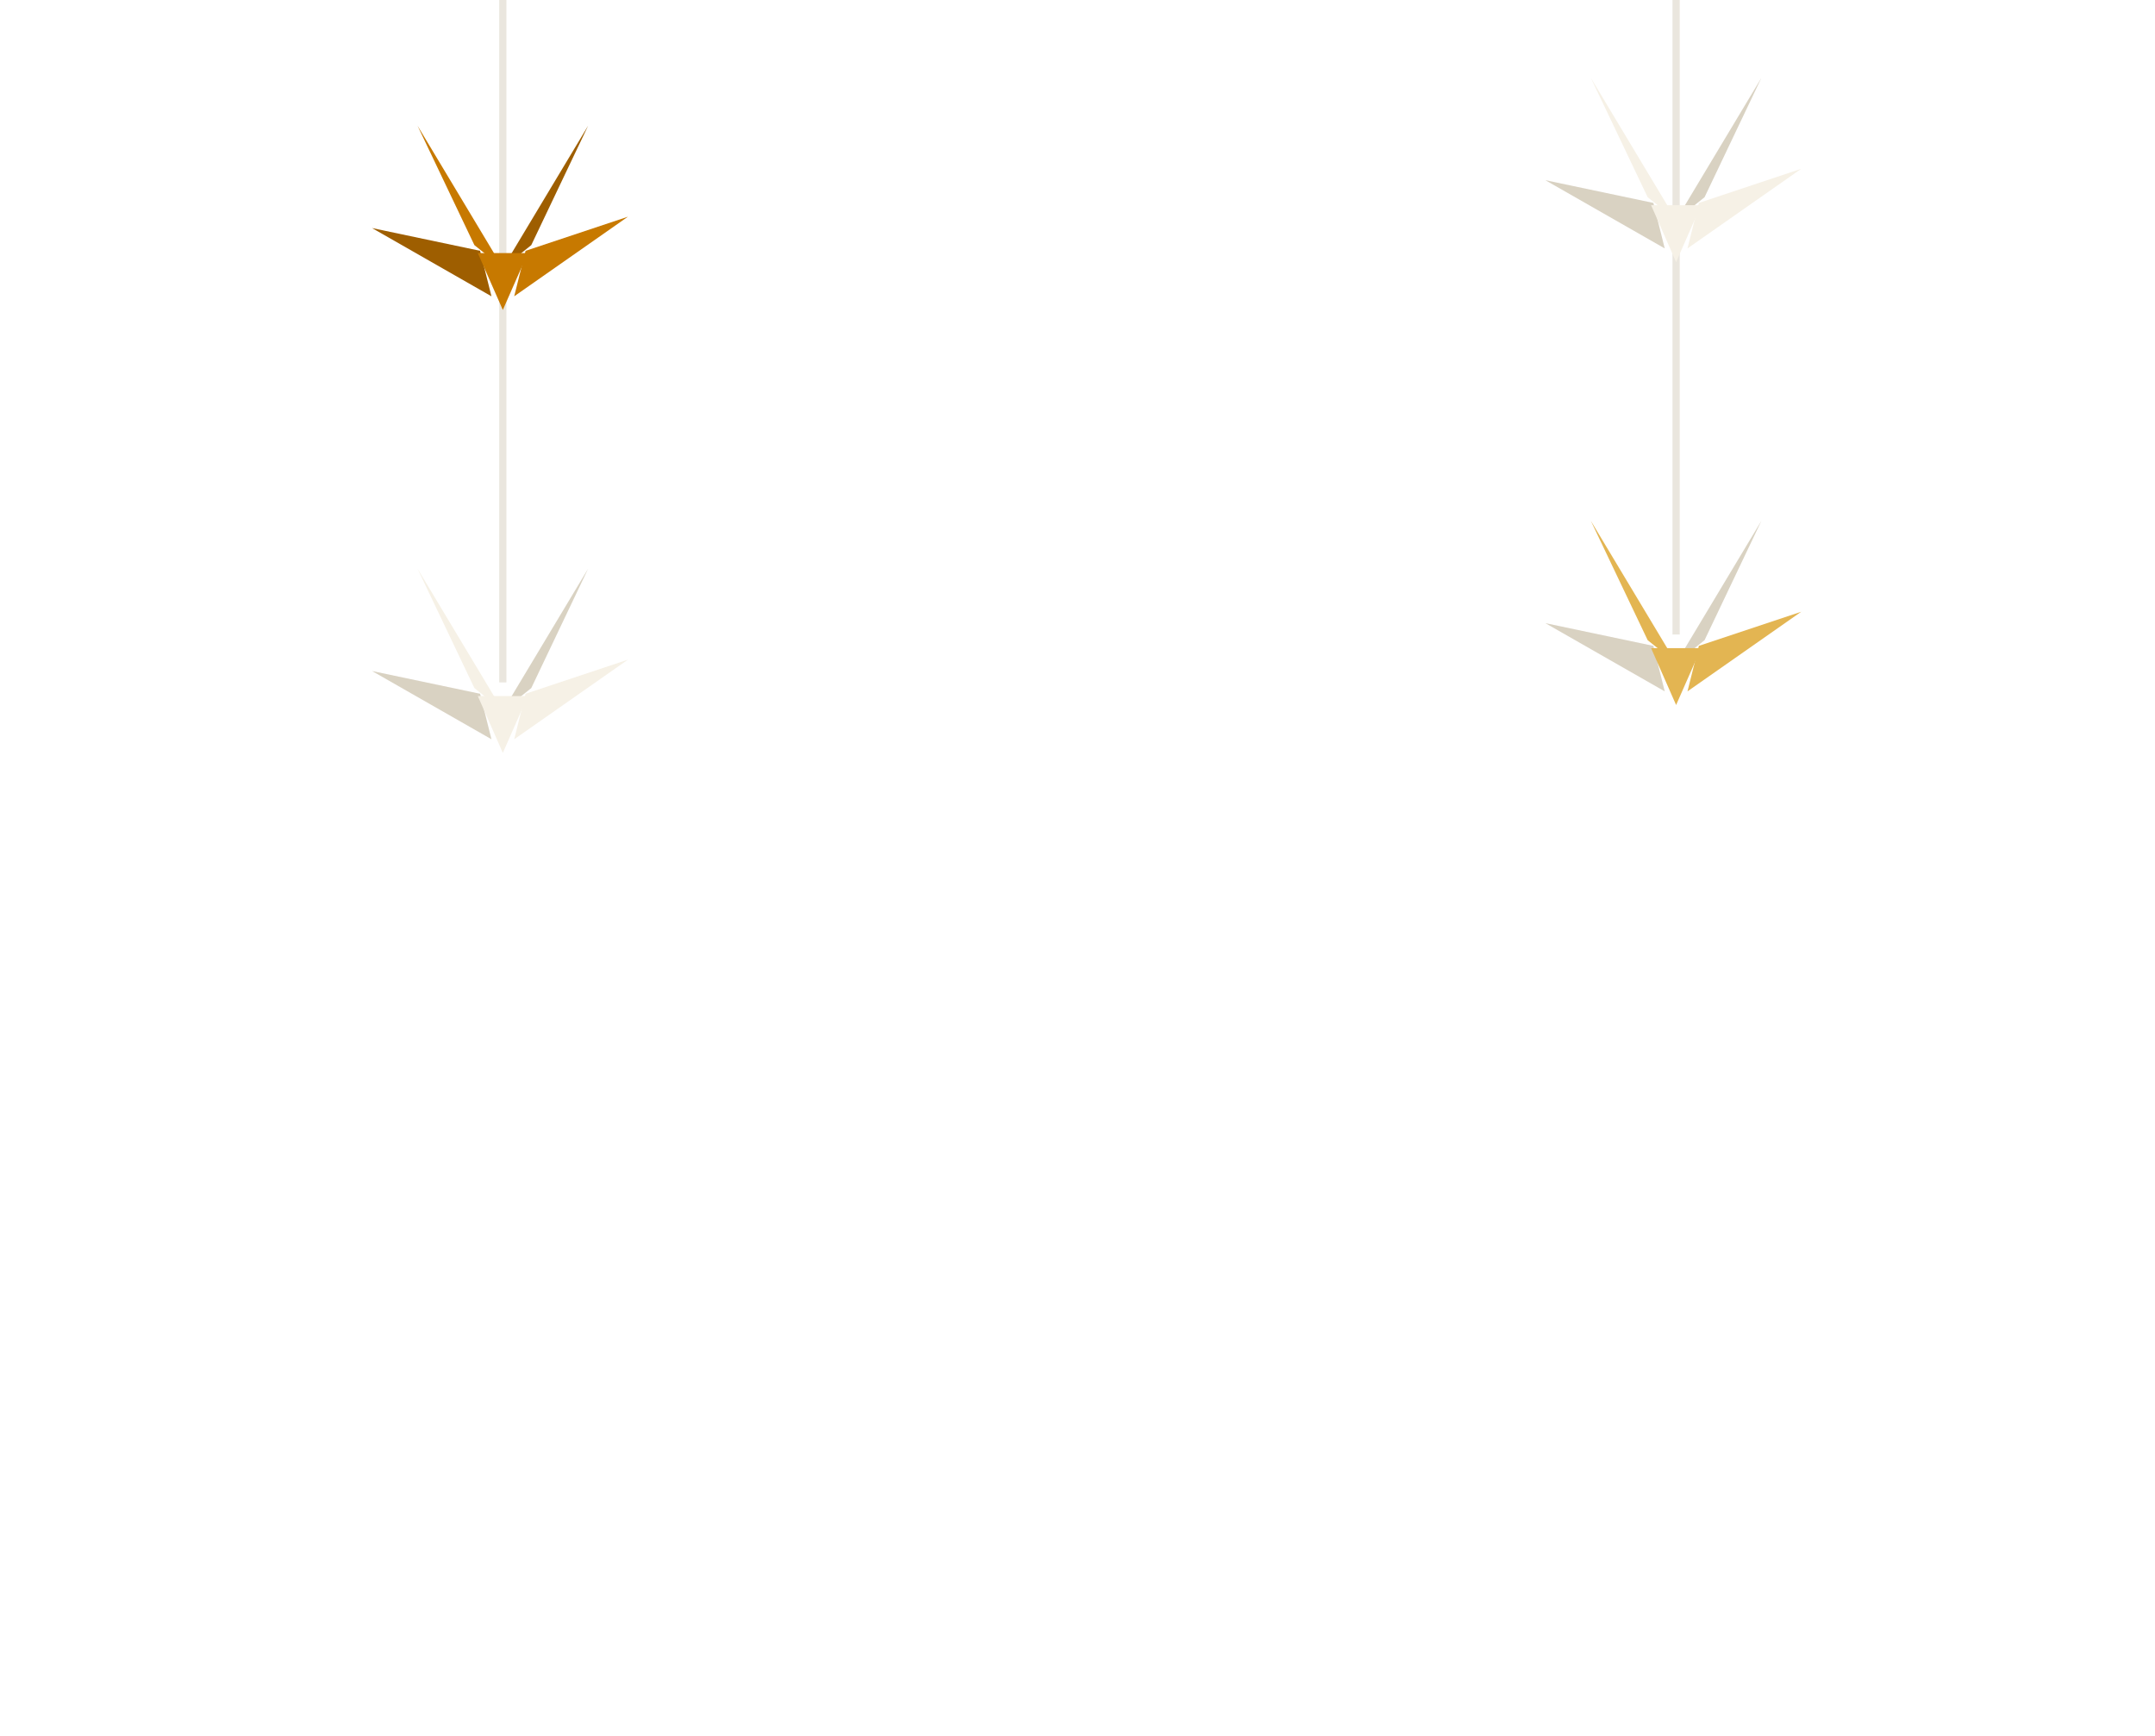
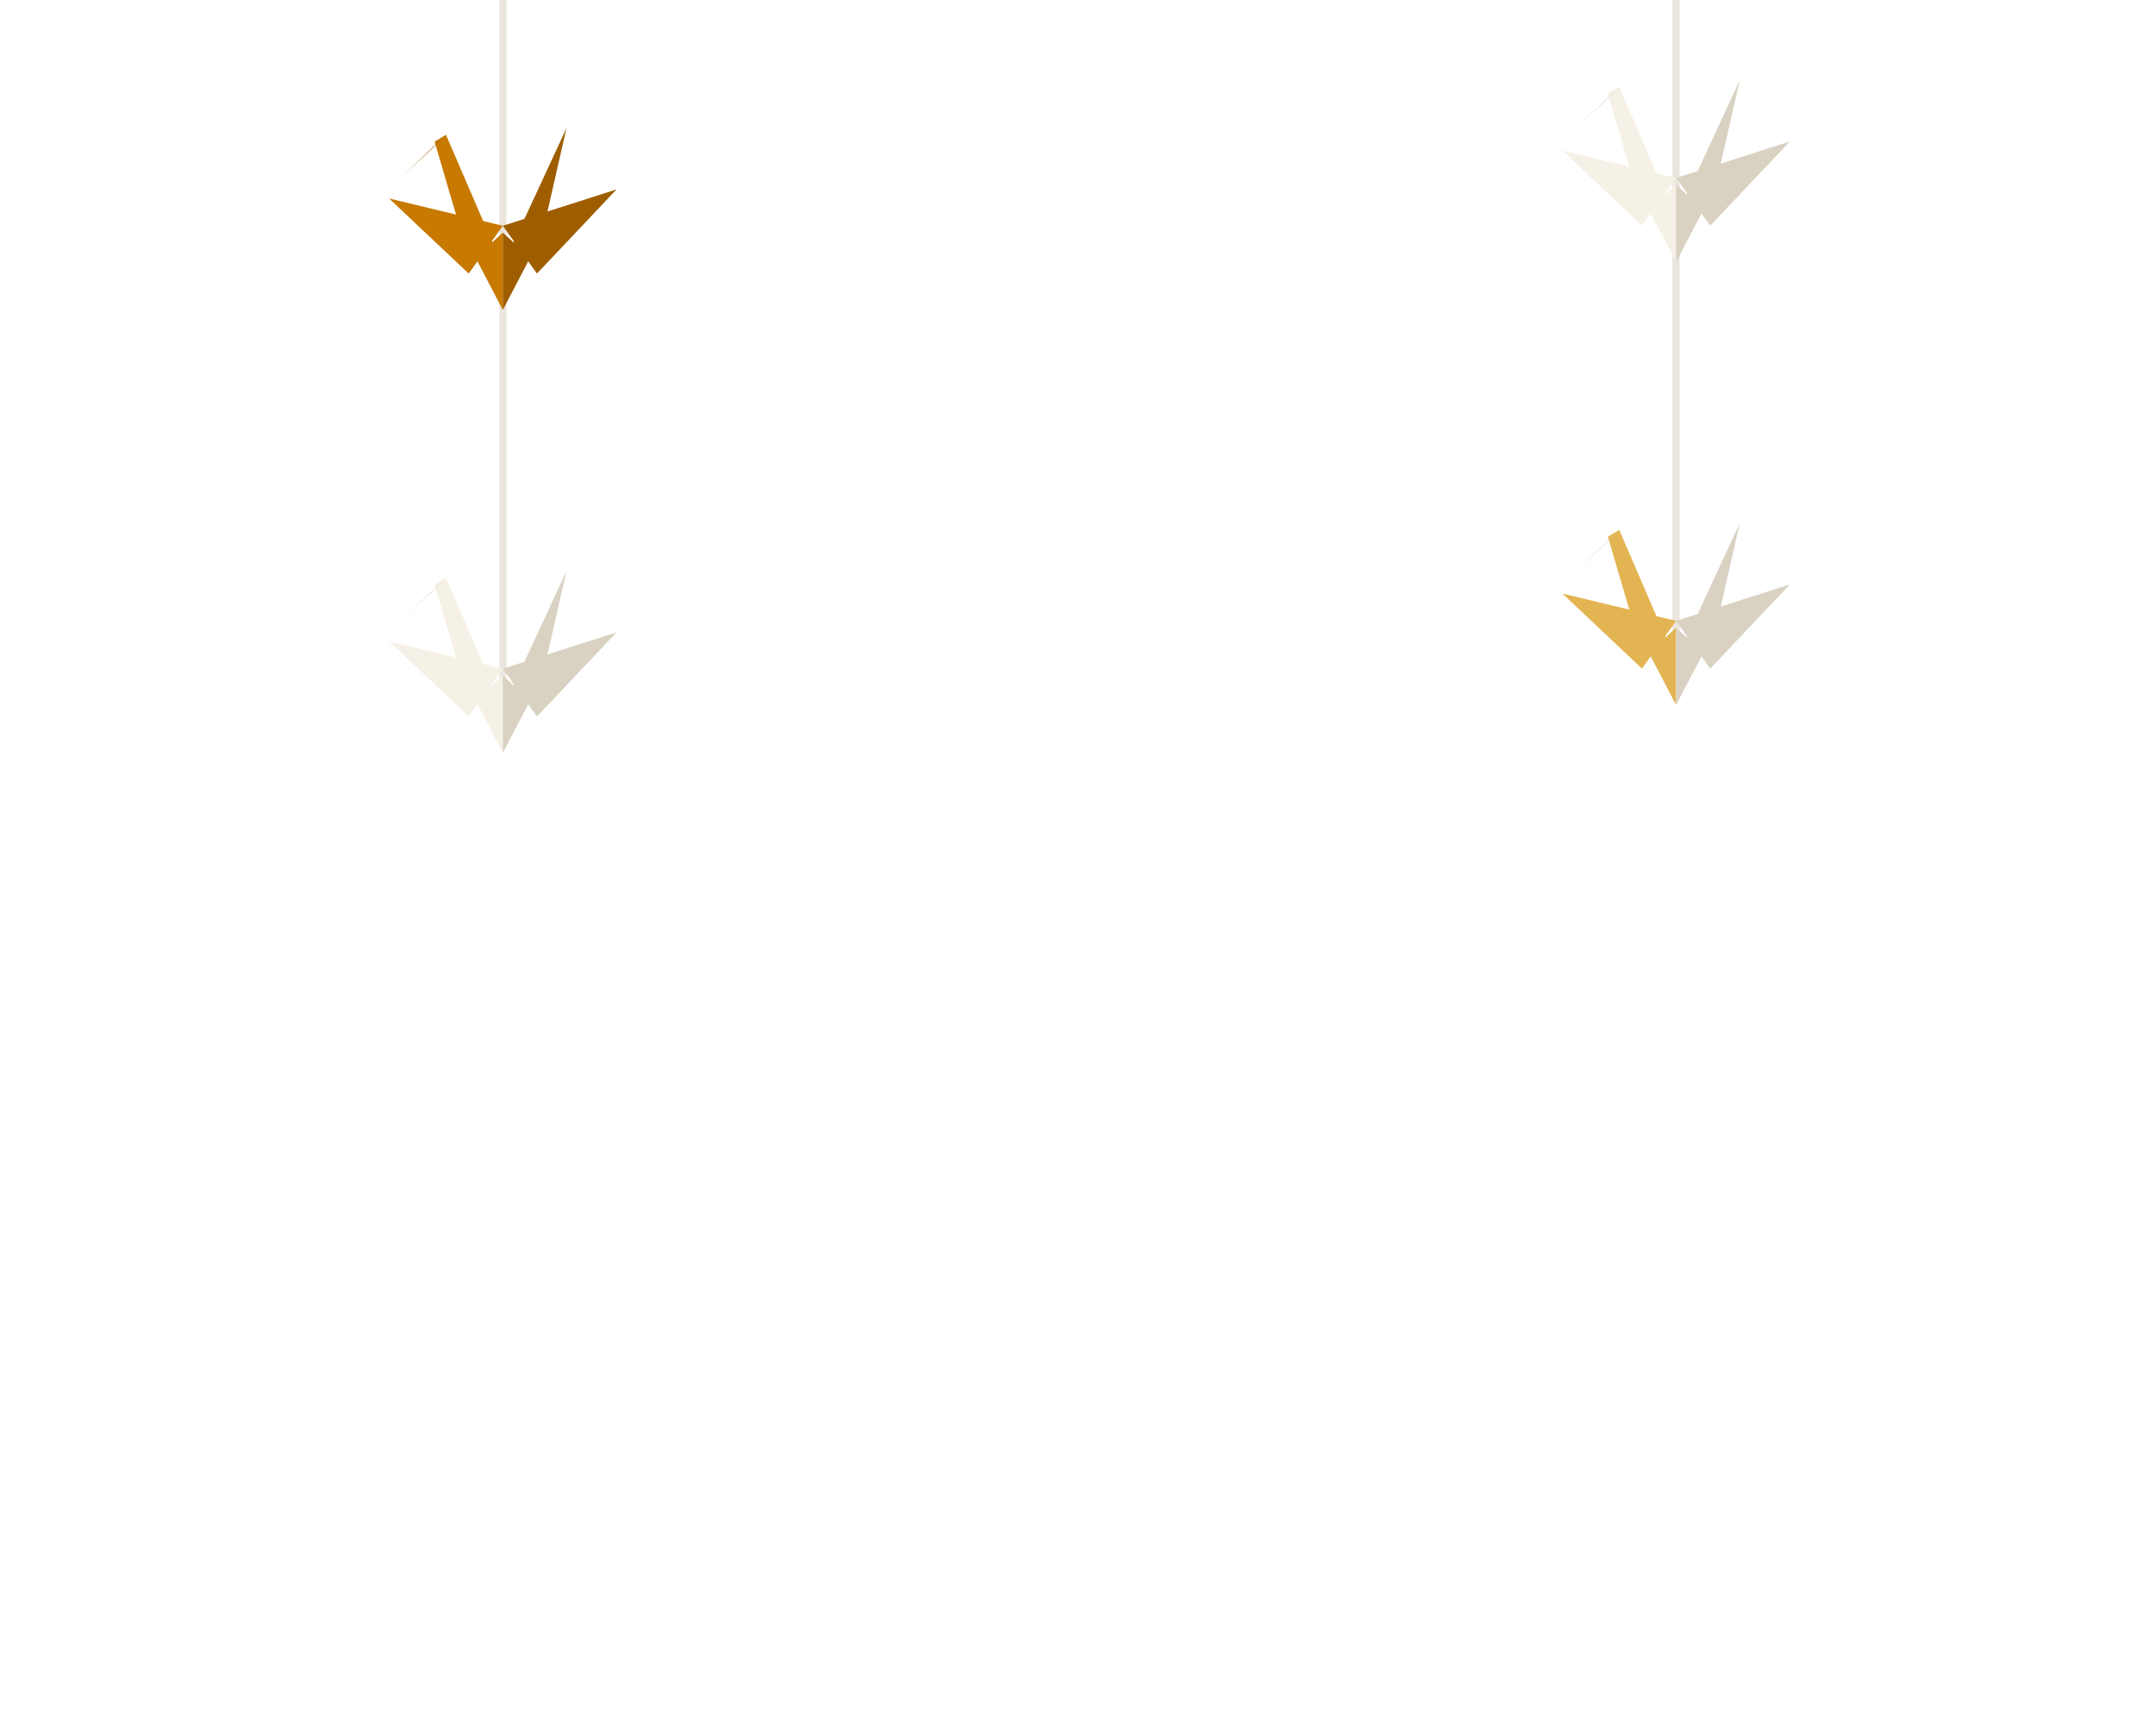
<svg xmlns="http://www.w3.org/2000/svg" viewBox="0 -10 360 290" width="360" height="290">
  <rect x="83.4" y="-10" width="1.2" height="114" fill="#D9D2C2" opacity="0.55" />
-   <path d="M84 34.75L69.75 11L79.25 30.95Z" fill="#C77900" />
-   <path d="M84 34.75L98.25 11L88.75 30.95Z" fill="#9E5E00" />
-   <path d="M80.2 31.9L62.15 28.1L82.1 39.5Z" fill="#9E5E00" />
-   <path d="M87.8 31.9L104.9 26.2L85.9 39.5Z" fill="#C77900" />
-   <path d="M79.82 32.28L88.18 32.28L84 41.78Z" fill="#C77900" />
-   <path d="M84 108.75L69.75 85L79.25 104.95Z" fill="#F6F1E6" />
-   <path d="M84 108.75L98.25 85L88.75 104.95Z" fill="#D9D2C2" />
-   <path d="M80.2 105.9L62.15 102.1L82.1 113.5Z" fill="#D9D2C2" />
-   <path d="M87.8 105.9L104.9 100.2L85.9 113.5Z" fill="#F6F1E6" />
-   <path d="M79.82 106.28L88.18 106.28L84 115.78Z" fill="#F6F1E6" />
+   <path d="M85.14 31.9L89.7 33.04L94.64 11.38Z" fill="#9E5E00" />
+   <path d="M82.86 31.9L78.3 33.04L72.6 13.66L74.5 12.52Z" fill="#C77900" />
+   <path d="M74.5 12.52L67.28 19.36L72.22 14.8Z" fill="#9E5E00" />
+   <path d="M84 27.72L65 23.16L78.3 35.7Z" fill="#C77900" />
+   <path d="M84 27.72L103 21.64L89.7 35.7Z" fill="#9E5E00" />
+   <path d="M84 28.86L79.44 33.04L84 41.78Z" fill="#C77900" />
+   <path d="M84 28.86L88.56 33.04L84 41.78Z" fill="#9E5E00" />
+   <path d="M85.14 105.9L89.7 107.04L94.64 85.38Z" fill="#D9D2C2" />
+   <path d="M82.86 105.9L78.3 107.04L72.6 87.66L74.5 86.52Z" fill="#F6F1E6" />
+   <path d="M74.5 86.52L67.28 93.36L72.22 88.8Z" fill="#D9D2C2" />
+   <path d="M84 101.72L65 97.16L78.3 109.7Z" fill="#F6F1E6" />
+   <path d="M84 101.72L103 95.64L89.7 109.7Z" fill="#D9D2C2" />
+   <path d="M84 102.86L79.44 107.04L84 115.78Z" fill="#F6F1E6" />
+   <path d="M84 102.86L88.56 107.04L84 115.78Z" fill="#D9D2C2" />
  <rect x="279.4" y="-10" width="1.2" height="106" fill="#D9D2C2" opacity="0.55" />
-   <path d="M280 26.75L265.75 3L275.25 22.95Z" fill="#F6F1E6" />
-   <path d="M280 26.75L294.25 3L284.75 22.95Z" fill="#D9D2C2" />
-   <path d="M276.2 23.9L258.15 20.1L278.1 31.5Z" fill="#D9D2C2" />
-   <path d="M283.8 23.9L300.9 18.2L281.9 31.5Z" fill="#F6F1E6" />
-   <path d="M275.82 24.28L284.18 24.28L280 33.78Z" fill="#F6F1E6" />
-   <path d="M280 100.75L265.75 77L275.25 96.95Z" fill="#E3B552" />
-   <path d="M280 100.75L294.25 77L284.75 96.95Z" fill="#D9D2C2" />
-   <path d="M276.2 97.9L258.15 94.1L278.1 105.5Z" fill="#D9D2C2" />
-   <path d="M283.8 97.9L300.9 92.2L281.9 105.5Z" fill="#E3B552" />
-   <path d="M275.82 98.28L284.18 98.28L280 107.78Z" fill="#E3B552" />
+   <path d="M281.14 23.9L285.7 25.04L290.64 3.38Z" fill="#D9D2C2" />
+   <path d="M278.86 23.9L274.3 25.04L268.6 5.66L270.5 4.52Z" fill="#F6F1E6" />
+   <path d="M270.5 4.52L263.28 11.36L268.22 6.8Z" fill="#D9D2C2" />
+   <path d="M280 19.72L261 15.16L274.3 27.7Z" fill="#F6F1E6" />
+   <path d="M280 19.72L299 13.64L285.7 27.7Z" fill="#D9D2C2" />
+   <path d="M280 20.86L275.44 25.04L280 33.78Z" fill="#F6F1E6" />
+   <path d="M280 20.86L284.56 25.04L280 33.78Z" fill="#D9D2C2" />
+   <path d="M281.14 97.9L285.7 99.04L290.64 77.38Z" fill="#D9D2C2" />
+   <path d="M278.86 97.9L274.3 99.04L268.6 79.66L270.5 78.52Z" fill="#E3B552" />
+   <path d="M270.5 78.52L263.28 85.36L268.22 80.8Z" fill="#D9D2C2" />
+   <path d="M280 93.72L261 89.16L274.3 101.7Z" fill="#E3B552" />
+   <path d="M280 93.72L299 87.64L285.7 101.7Z" fill="#D9D2C2" />
+   <path d="M280 94.86L275.44 99.04L280 107.78Z" fill="#E3B552" />
+   <path d="M280 94.86L284.56 99.04L280 107.78Z" fill="#D9D2C2" />
</svg>
